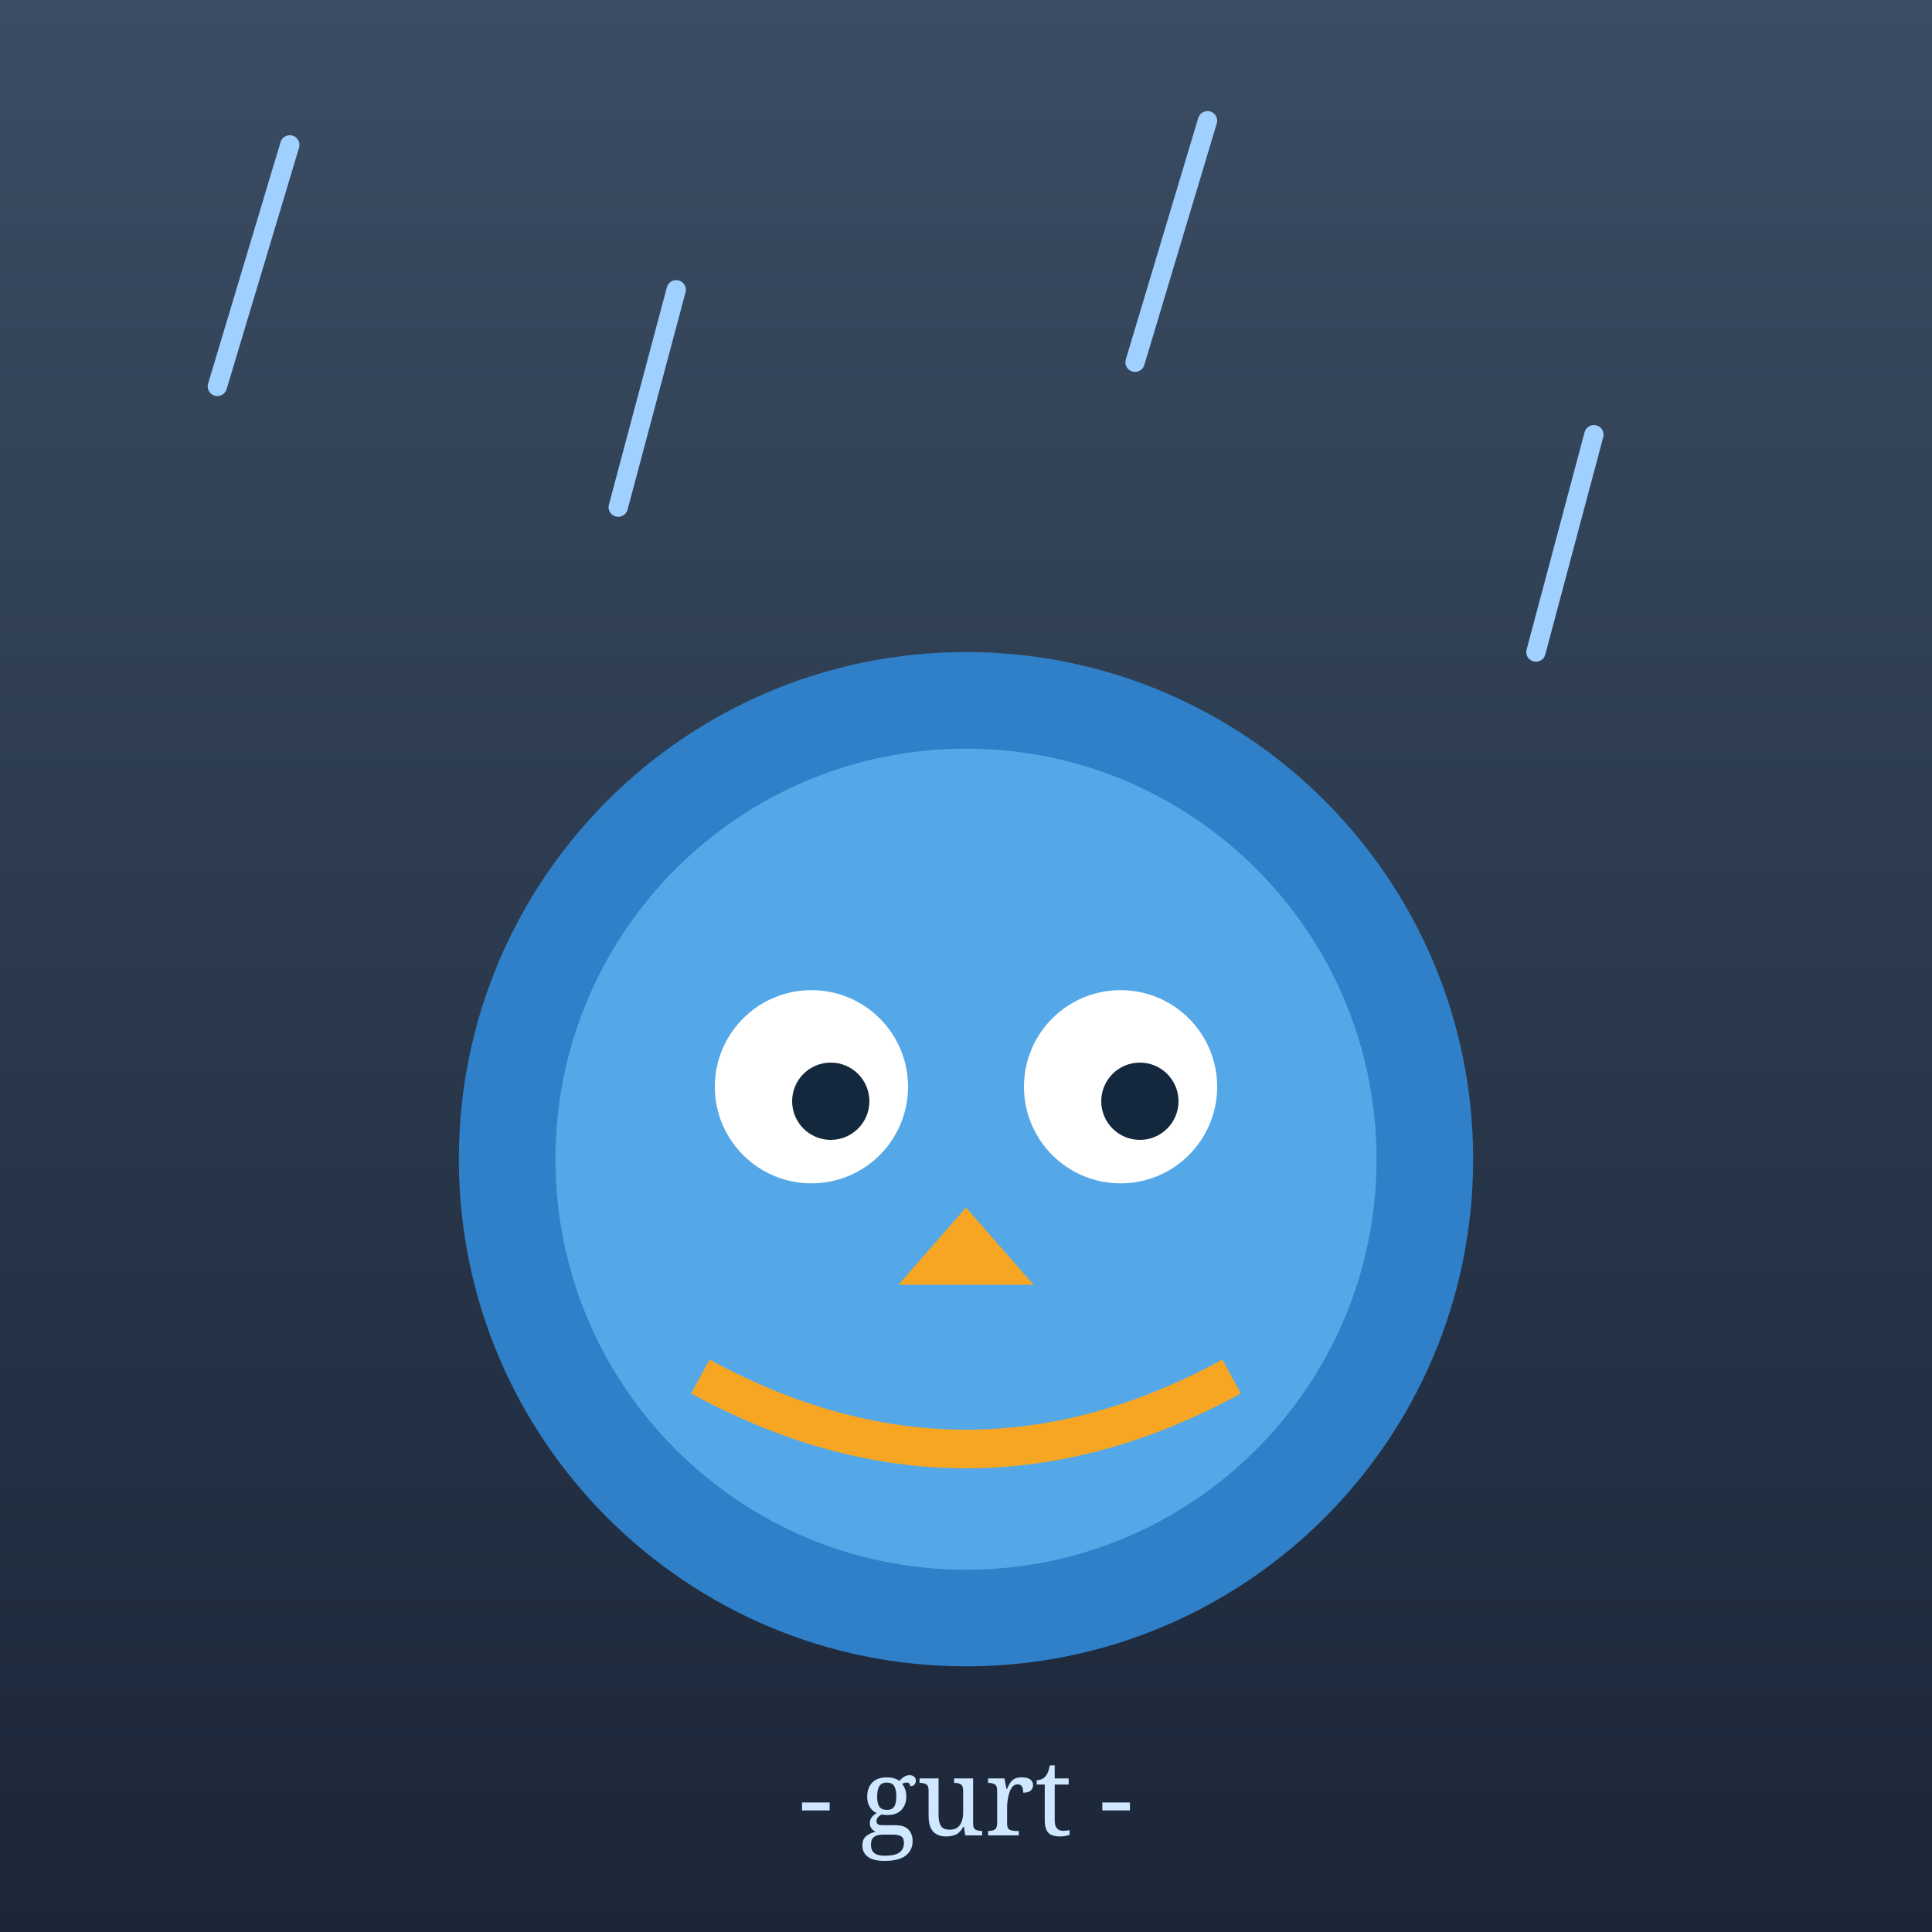
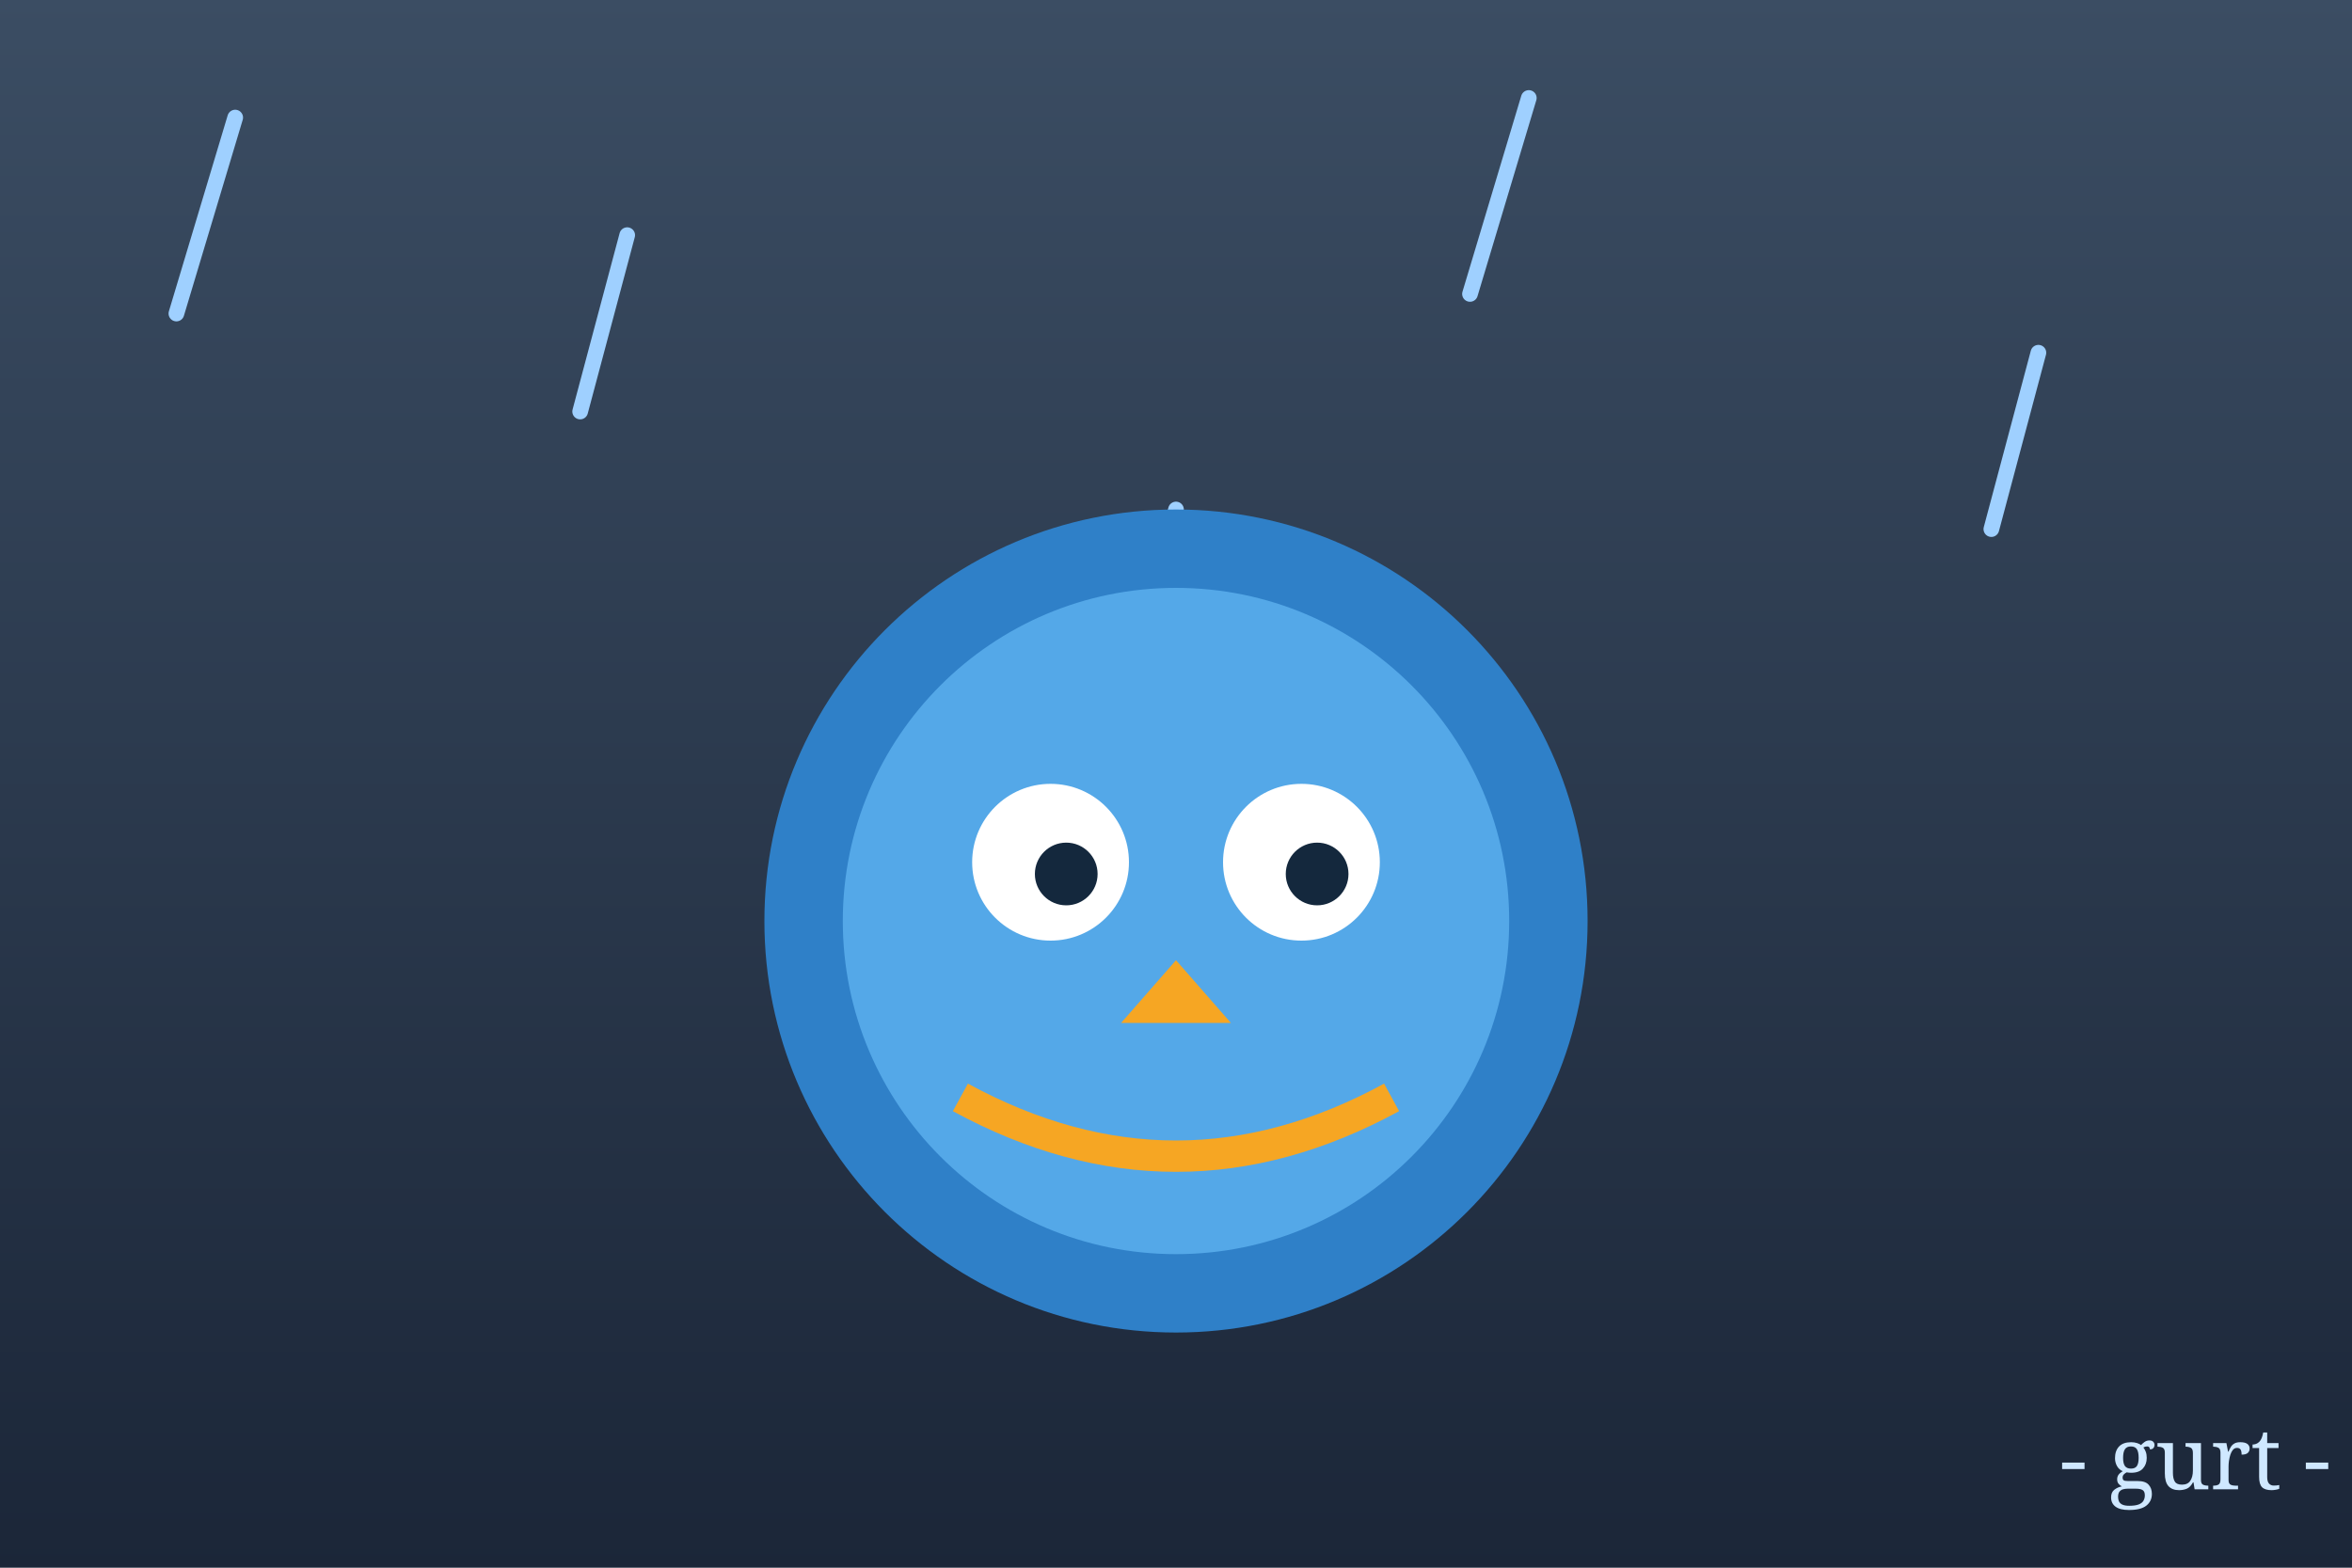
- <svg xmlns="http://www.w3.org/2000/svg" viewBox="0 0 400 400">
+ <svg xmlns="http://www.w3.org/2000/svg" viewBox="0 0 600 400">
  <defs>
    <linearGradient id="r" x1="0" y1="0" x2="0" y2="1">
      <stop offset="0%" stop-color="#3b4d63" />
      <stop offset="100%" stop-color="#1b2638" />
    </linearGradient>
  </defs>
-   <rect width="400" height="400" fill="url(#r)" />
+   <rect width="600" height="400" fill="url(#r)" />
  <g stroke="#9fd0ff" stroke-width="4" stroke-linecap="round">
    <line x1="60" y1="30" x2="45" y2="80" />
-     <line x1="140" y1="60" x2="128" y2="105" />
-     <line x1="250" y1="25" x2="235" y2="75" />
-     <line x1="330" y1="90" x2="318" y2="135" />
-     <line x1="200" y1="140" x2="188" y2="185" />
+     <line x1="160" y1="60" x2="148" y2="105" />
+     <line x1="390" y1="25" x2="375" y2="75" />
+     <line x1="520" y1="90" x2="508" y2="135" />
+     <line x1="300" y1="130" x2="288" y2="175" />
  </g>
-   <circle cx="200" cy="240" r="105" fill="#2f80c8" />
-   <circle cx="200" cy="240" r="85" fill="#54a8e8" />
-   <circle cx="168" cy="225" r="20" fill="#fff" />
-   <circle cx="232" cy="225" r="20" fill="#fff" />
-   <circle cx="172" cy="228" r="8" fill="#14283d" />
-   <circle cx="236" cy="228" r="8" fill="#14283d" />
-   <path d="M200 250 l-14 16 h28z" fill="#f6a623" />
-   <path d="M145 285 q55 30 110 0" stroke="#f6a623" stroke-width="8" fill="none" />
-   <text x="200" y="380" font-family="Georgia" font-size="22" text-anchor="middle" fill="#cfe8ff">- gurt -</text>
+   <circle cx="300" cy="235" r="105" fill="#2f80c8" />
+   <circle cx="300" cy="235" r="85" fill="#54a8e8" />
+   <circle cx="268" cy="220" r="20" fill="#fff" />
+   <circle cx="332" cy="220" r="20" fill="#fff" />
+   <circle cx="272" cy="223" r="8" fill="#14283d" />
+   <circle cx="336" cy="223" r="8" fill="#14283d" />
+   <path d="M300 245 l-14 16 h28z" fill="#f6a623" />
+   <path d="M245 280 q55 30 110 0" stroke="#f6a623" stroke-width="8" fill="none" />
+   <text x="560" y="380" font-family="Georgia" font-size="22" text-anchor="middle" fill="#cfe8ff">- gurt -</text>
</svg>
